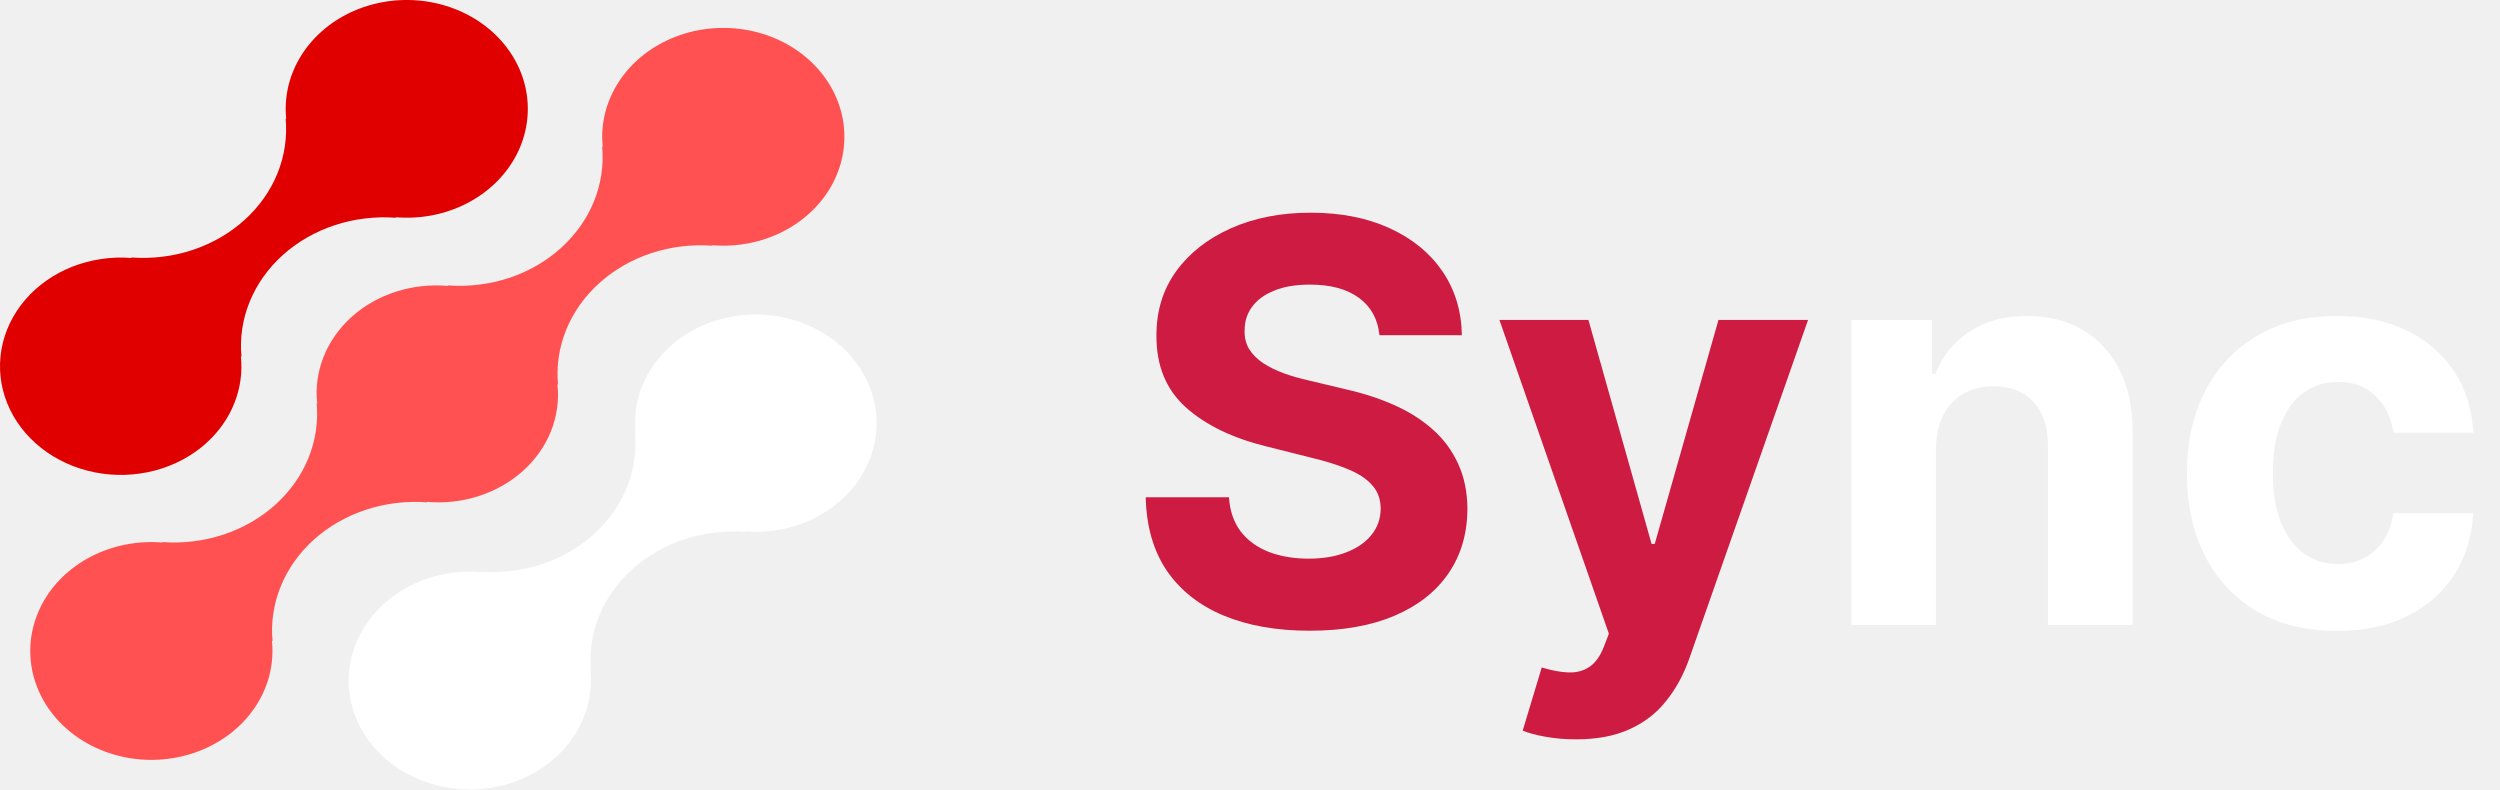
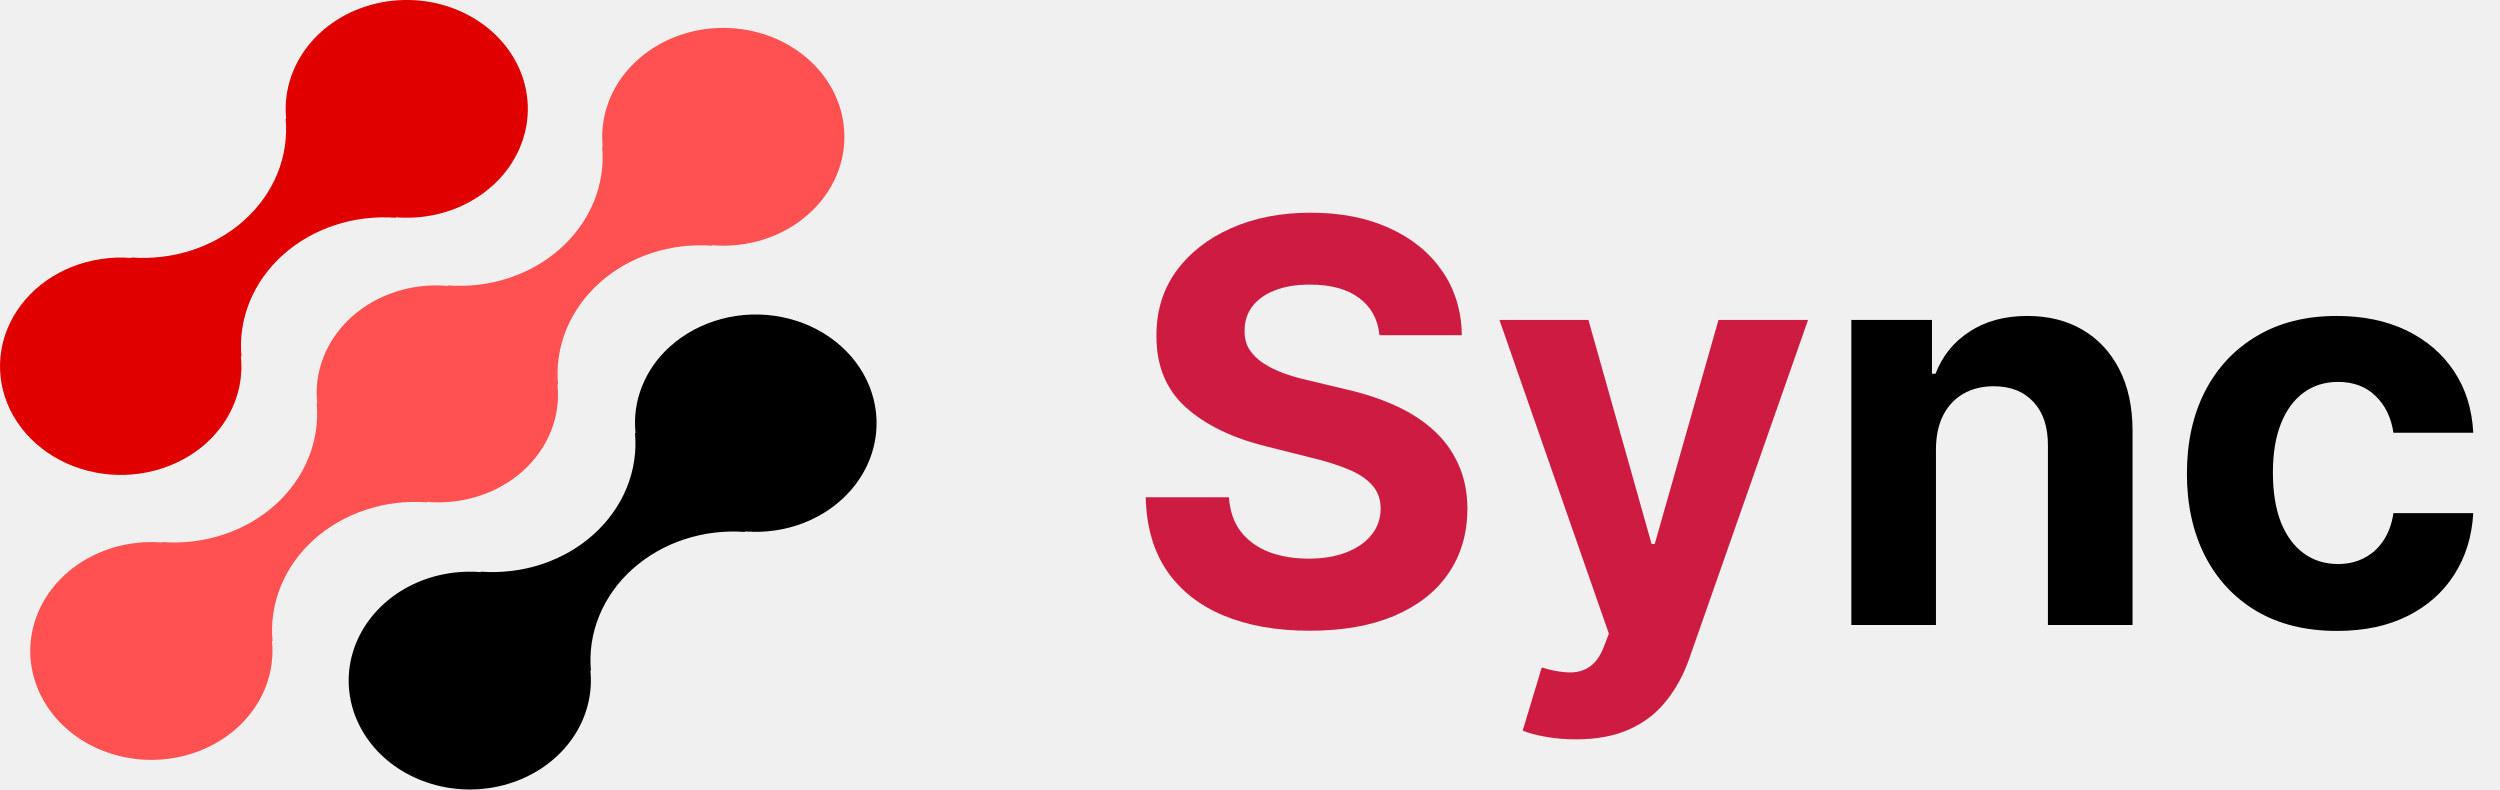
<svg xmlns="http://www.w3.org/2000/svg" width="76" height="24" viewBox="0 0 76 24" fill="none">
-   <path d="M20.368 10.533C19.988 10.876 19.698 11.29 19.517 11.746C19.336 12.201 19.269 12.687 19.321 13.169L19.303 13.153C19.356 13.72 19.271 14.29 19.054 14.825C18.836 15.359 18.492 15.844 18.045 16.246C17.597 16.648 17.058 16.958 16.463 17.154C15.869 17.349 15.235 17.425 14.604 17.378L14.623 17.394C13.868 17.331 13.111 17.478 12.453 17.816C11.796 18.154 11.271 18.667 10.949 19.283C10.627 19.9 10.524 20.59 10.655 21.261C10.786 21.932 11.143 22.55 11.679 23.032C12.215 23.513 12.903 23.834 13.649 23.951C14.395 24.068 15.163 23.975 15.848 23.685C16.534 23.395 17.103 22.922 17.478 22.331C17.854 21.739 18.017 21.058 17.947 20.38L17.965 20.396C17.912 19.829 17.997 19.259 18.215 18.724C18.432 18.19 18.776 17.705 19.224 17.303C19.671 16.901 20.21 16.591 20.805 16.395C21.399 16.2 22.033 16.124 22.664 16.172L22.645 16.155C23.261 16.205 23.881 16.114 24.448 15.891C25.014 15.668 25.509 15.32 25.886 14.879C26.263 14.439 26.511 13.919 26.605 13.37C26.7 12.82 26.638 12.258 26.427 11.735C26.216 11.213 25.861 10.746 25.396 10.38C24.931 10.013 24.37 9.758 23.766 9.638C23.162 9.518 22.534 9.537 21.941 9.694C21.347 9.85 20.807 10.139 20.371 10.533H20.368Z" fill="white" />
+   <path d="M20.368 10.533C19.988 10.876 19.698 11.29 19.517 11.746C19.336 12.201 19.269 12.687 19.321 13.169L19.303 13.153C19.356 13.72 19.271 14.29 19.054 14.825C18.836 15.359 18.492 15.844 18.045 16.246C17.597 16.648 17.058 16.958 16.463 17.154C15.869 17.349 15.235 17.425 14.604 17.378L14.623 17.394C13.868 17.331 13.111 17.478 12.453 17.816C11.796 18.154 11.271 18.667 10.949 19.283C10.627 19.9 10.524 20.59 10.655 21.261C10.786 21.932 11.143 22.55 11.679 23.032C12.215 23.513 12.903 23.834 13.649 23.951C14.395 24.068 15.163 23.975 15.848 23.685C16.534 23.395 17.103 22.922 17.478 22.331C17.854 21.739 18.017 21.058 17.947 20.38L17.965 20.396C17.912 19.829 17.997 19.259 18.215 18.724C18.432 18.19 18.776 17.705 19.224 17.303C19.671 16.901 20.21 16.591 20.805 16.395C21.399 16.2 22.033 16.124 22.664 16.172L22.645 16.155C23.261 16.205 23.881 16.114 24.448 15.891C25.014 15.668 25.509 15.32 25.886 14.879C26.263 14.439 26.511 13.919 26.605 13.37C26.7 12.82 26.638 12.258 26.427 11.735C26.216 11.213 25.861 10.746 25.396 10.38C24.931 10.013 24.37 9.758 23.766 9.638C23.162 9.518 22.534 9.537 21.941 9.694C21.347 9.85 20.807 10.139 20.371 10.533H20.368Z" fill="black" />
  <path d="M12.984 15.272L12.965 15.256C13.501 15.304 14.042 15.245 14.549 15.082C15.056 14.92 15.517 14.658 15.898 14.316C16.279 13.973 16.571 13.559 16.752 13.103C16.933 12.647 16.999 12.161 16.946 11.679L16.965 11.695C16.911 11.128 16.996 10.558 17.214 10.023C17.431 9.489 17.775 9.004 18.223 8.602C18.67 8.199 19.21 7.89 19.804 7.694C20.398 7.499 21.032 7.423 21.663 7.47L21.644 7.454C22.398 7.518 23.156 7.371 23.814 7.033C24.471 6.695 24.997 6.183 25.32 5.567C25.642 4.951 25.745 4.26 25.615 3.589C25.484 2.918 25.127 2.299 24.591 1.818C24.056 1.336 23.368 1.015 22.622 0.898C21.875 0.78 21.107 0.873 20.422 1.163C19.736 1.453 19.167 1.926 18.791 2.517C18.416 3.109 18.252 3.79 18.323 4.468L18.305 4.451C18.358 5.018 18.273 5.588 18.056 6.123C17.839 6.657 17.494 7.142 17.047 7.545C16.6 7.947 16.06 8.257 15.466 8.452C14.871 8.647 14.237 8.723 13.607 8.676L13.624 8.693C13.089 8.644 12.547 8.703 12.04 8.866C11.533 9.028 11.072 9.29 10.691 9.632C10.31 9.975 10.019 10.389 9.838 10.845C9.656 11.301 9.59 11.787 9.644 12.269L9.626 12.253C9.679 12.82 9.594 13.39 9.376 13.925C9.159 14.459 8.815 14.944 8.367 15.346C7.92 15.748 7.381 16.058 6.786 16.253C6.192 16.449 5.558 16.526 4.928 16.478L4.946 16.494C4.191 16.43 3.434 16.577 2.776 16.915C2.118 17.253 1.592 17.765 1.27 18.381C0.948 18.998 0.844 19.689 0.975 20.359C1.105 21.03 1.463 21.649 1.998 22.131C2.534 22.612 3.222 22.933 3.968 23.051C4.714 23.168 5.482 23.075 6.168 22.785C6.853 22.496 7.423 22.023 7.798 21.431C8.174 20.84 8.337 20.159 8.267 19.48L8.286 19.497C8.232 18.93 8.317 18.359 8.535 17.825C8.752 17.291 9.096 16.805 9.544 16.403C9.991 16.001 10.531 15.691 11.125 15.496C11.719 15.3 12.353 15.224 12.984 15.272Z" fill="#FF5151" />
  <path d="M6.276 13.465C6.655 13.122 6.946 12.708 7.126 12.252C7.307 11.796 7.374 11.31 7.322 10.829L7.341 10.845C7.287 10.278 7.372 9.707 7.59 9.173C7.807 8.639 8.152 8.153 8.599 7.751C9.047 7.349 9.587 7.039 10.181 6.844C10.776 6.649 11.41 6.572 12.041 6.621L12.022 6.604C12.776 6.668 13.533 6.521 14.191 6.183C14.848 5.845 15.374 5.333 15.696 4.717C16.018 4.101 16.121 3.41 15.991 2.74C15.861 2.069 15.503 1.451 14.968 0.969C14.432 0.488 13.745 0.167 12.999 0.049C12.253 -0.068 11.485 0.025 10.8 0.314C10.114 0.604 9.545 1.077 9.17 1.668C8.794 2.259 8.63 2.94 8.701 3.618L8.683 3.602C8.736 4.169 8.651 4.739 8.434 5.274C8.217 5.808 7.872 6.293 7.425 6.695C6.977 7.098 6.438 7.407 5.844 7.603C5.249 7.798 4.615 7.874 3.985 7.827L4.003 7.843C3.387 7.793 2.767 7.884 2.2 8.107C1.634 8.33 1.139 8.678 0.762 9.119C0.385 9.56 0.138 10.079 0.043 10.629C-0.051 11.178 0.01 11.741 0.221 12.263C0.433 12.786 0.788 13.252 1.253 13.618C1.718 13.985 2.279 14.24 2.882 14.36C3.486 14.48 4.114 14.46 4.708 14.304C5.301 14.148 5.841 13.859 6.278 13.465H6.276Z" fill="#E00000" />
  <path d="M41.936 10.191C41.887 9.704 41.68 9.326 41.314 9.056C40.947 8.786 40.45 8.652 39.823 8.652C39.396 8.652 39.036 8.712 38.742 8.833C38.448 8.949 38.223 9.112 38.066 9.322C37.913 9.531 37.837 9.768 37.837 10.034C37.828 10.255 37.875 10.449 37.975 10.614C38.08 10.779 38.223 10.921 38.404 11.042C38.585 11.159 38.794 11.262 39.032 11.35C39.269 11.435 39.523 11.507 39.792 11.567L40.903 11.833C41.443 11.954 41.938 12.115 42.388 12.316C42.839 12.517 43.23 12.765 43.559 13.059C43.889 13.352 44.145 13.698 44.326 14.097C44.511 14.495 44.606 14.952 44.61 15.467C44.606 16.224 44.413 16.88 44.03 17.435C43.652 17.987 43.105 18.415 42.388 18.721C41.676 19.023 40.817 19.174 39.811 19.174C38.812 19.174 37.943 19.021 37.203 18.715C36.466 18.409 35.891 17.956 35.476 17.357C35.066 16.753 34.85 16.007 34.83 15.117H37.36C37.388 15.532 37.507 15.878 37.716 16.155C37.929 16.429 38.213 16.637 38.567 16.777C38.925 16.914 39.33 16.983 39.78 16.983C40.223 16.983 40.607 16.918 40.933 16.789C41.264 16.661 41.519 16.482 41.7 16.252C41.881 16.023 41.972 15.759 41.972 15.461C41.972 15.184 41.889 14.95 41.724 14.761C41.563 14.572 41.326 14.411 41.012 14.278C40.702 14.145 40.322 14.024 39.871 13.916L38.525 13.578C37.482 13.324 36.659 12.928 36.056 12.389C35.452 11.849 35.152 11.123 35.156 10.209C35.152 9.461 35.351 8.807 35.754 8.247C36.16 7.688 36.718 7.251 37.426 6.937C38.134 6.623 38.939 6.466 39.841 6.466C40.758 6.466 41.559 6.623 42.243 6.937C42.932 7.251 43.467 7.688 43.849 8.247C44.232 8.807 44.429 9.455 44.441 10.191H41.936ZM47.908 22.476C47.582 22.476 47.276 22.45 46.99 22.398C46.708 22.349 46.475 22.287 46.29 22.211L46.869 20.291C47.171 20.383 47.443 20.434 47.684 20.442C47.93 20.45 48.141 20.393 48.318 20.273C48.499 20.152 48.646 19.947 48.759 19.657L48.91 19.265L45.583 9.726H48.288L50.208 16.536H50.304L52.242 9.726H54.965L51.361 20.001C51.188 20.5 50.952 20.935 50.654 21.305C50.361 21.679 49.988 21.967 49.538 22.168C49.087 22.374 48.544 22.476 47.908 22.476Z" fill="#CD1B42" />
-   <path d="M58.853 13.638V18.999H56.281V9.726H58.732V11.362H58.84C59.046 10.823 59.39 10.396 59.873 10.082C60.356 9.764 60.941 9.605 61.63 9.605C62.273 9.605 62.835 9.746 63.314 10.028C63.793 10.31 64.165 10.712 64.431 11.235C64.696 11.755 64.829 12.374 64.829 13.095V18.999H62.257V13.554C62.261 12.986 62.117 12.543 61.823 12.226C61.529 11.903 61.124 11.742 60.609 11.742C60.263 11.742 59.957 11.817 59.692 11.966C59.43 12.115 59.225 12.332 59.076 12.618C58.931 12.9 58.857 13.24 58.853 13.638ZM71.046 19.18C70.096 19.18 69.279 18.979 68.595 18.576C67.915 18.17 67.391 17.606 67.025 16.886C66.663 16.166 66.482 15.336 66.482 14.399C66.482 13.449 66.665 12.616 67.031 11.899C67.401 11.179 67.927 10.618 68.607 10.215C69.287 9.809 70.096 9.605 71.034 9.605C71.843 9.605 72.551 9.752 73.159 10.046C73.766 10.34 74.247 10.752 74.601 11.284C74.956 11.815 75.151 12.439 75.187 13.155H72.76C72.692 12.692 72.511 12.32 72.217 12.038C71.927 11.753 71.547 11.61 71.076 11.61C70.677 11.61 70.329 11.718 70.031 11.936C69.738 12.149 69.508 12.461 69.343 12.871C69.178 13.282 69.096 13.779 69.096 14.363C69.096 14.954 69.176 15.457 69.337 15.872C69.502 16.286 69.734 16.602 70.031 16.82C70.329 17.037 70.677 17.146 71.076 17.146C71.37 17.146 71.633 17.085 71.867 16.965C72.104 16.844 72.299 16.669 72.452 16.439C72.609 16.206 72.712 15.926 72.76 15.6H75.187C75.147 16.308 74.954 16.932 74.607 17.472C74.265 18.007 73.793 18.425 73.189 18.727C72.585 19.029 71.871 19.18 71.046 19.18Z" fill="white" />
+   <path d="M58.853 13.638V18.999H56.281V9.726H58.732V11.362H58.84C59.046 10.823 59.39 10.396 59.873 10.082C60.356 9.764 60.941 9.605 61.63 9.605C62.273 9.605 62.835 9.746 63.314 10.028C63.793 10.31 64.165 10.712 64.431 11.235C64.696 11.755 64.829 12.374 64.829 13.095V18.999H62.257V13.554C62.261 12.986 62.117 12.543 61.823 12.226C61.529 11.903 61.124 11.742 60.609 11.742C60.263 11.742 59.957 11.817 59.692 11.966C59.43 12.115 59.225 12.332 59.076 12.618C58.931 12.9 58.857 13.24 58.853 13.638ZM71.046 19.18C70.096 19.18 69.279 18.979 68.595 18.576C67.915 18.17 67.391 17.606 67.025 16.886C66.663 16.166 66.482 15.336 66.482 14.399C66.482 13.449 66.665 12.616 67.031 11.899C67.401 11.179 67.927 10.618 68.607 10.215C69.287 9.809 70.096 9.605 71.034 9.605C71.843 9.605 72.551 9.752 73.159 10.046C73.766 10.34 74.247 10.752 74.601 11.284C74.956 11.815 75.151 12.439 75.187 13.155H72.76C72.692 12.692 72.511 12.32 72.217 12.038C71.927 11.753 71.547 11.61 71.076 11.61C70.677 11.61 70.329 11.718 70.031 11.936C69.738 12.149 69.508 12.461 69.343 12.871C69.178 13.282 69.096 13.779 69.096 14.363C69.096 14.954 69.176 15.457 69.337 15.872C69.502 16.286 69.734 16.602 70.031 16.82C70.329 17.037 70.677 17.146 71.076 17.146C71.37 17.146 71.633 17.085 71.867 16.965C72.104 16.844 72.299 16.669 72.452 16.439C72.609 16.206 72.712 15.926 72.76 15.6H75.187C75.147 16.308 74.954 16.932 74.607 17.472C74.265 18.007 73.793 18.425 73.189 18.727C72.585 19.029 71.871 19.18 71.046 19.18Z" fill="black" />
</svg>
